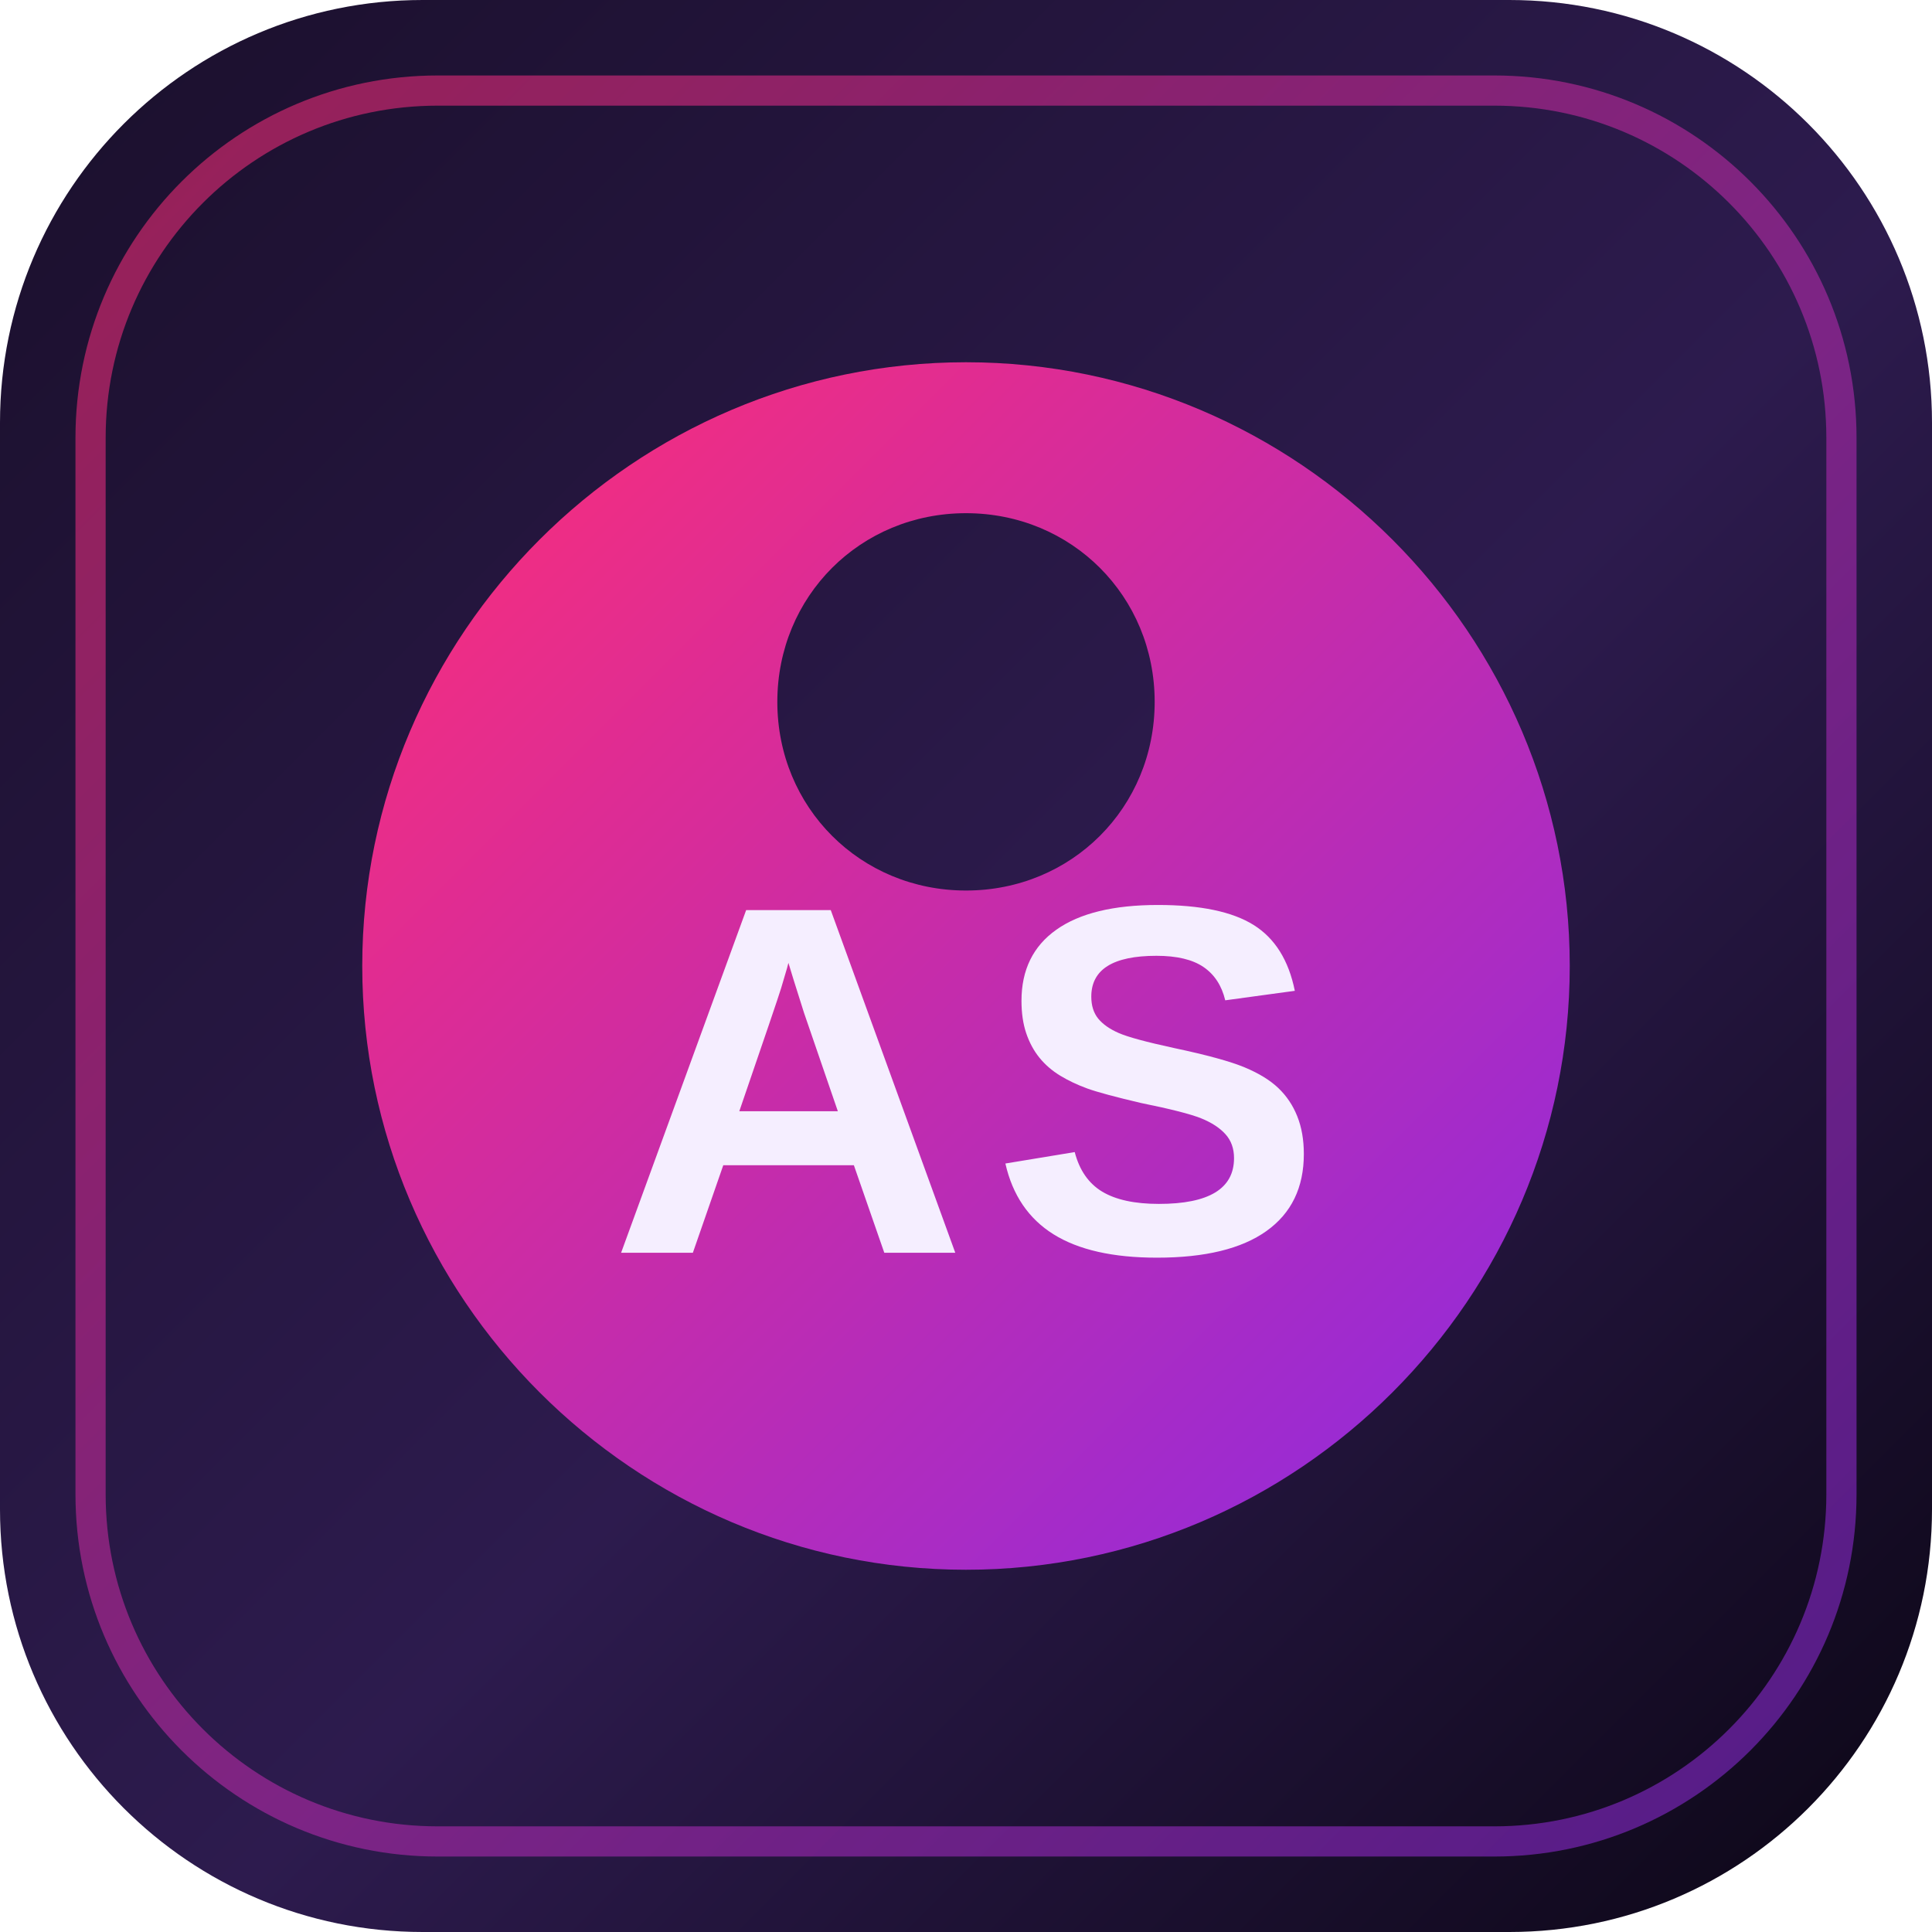
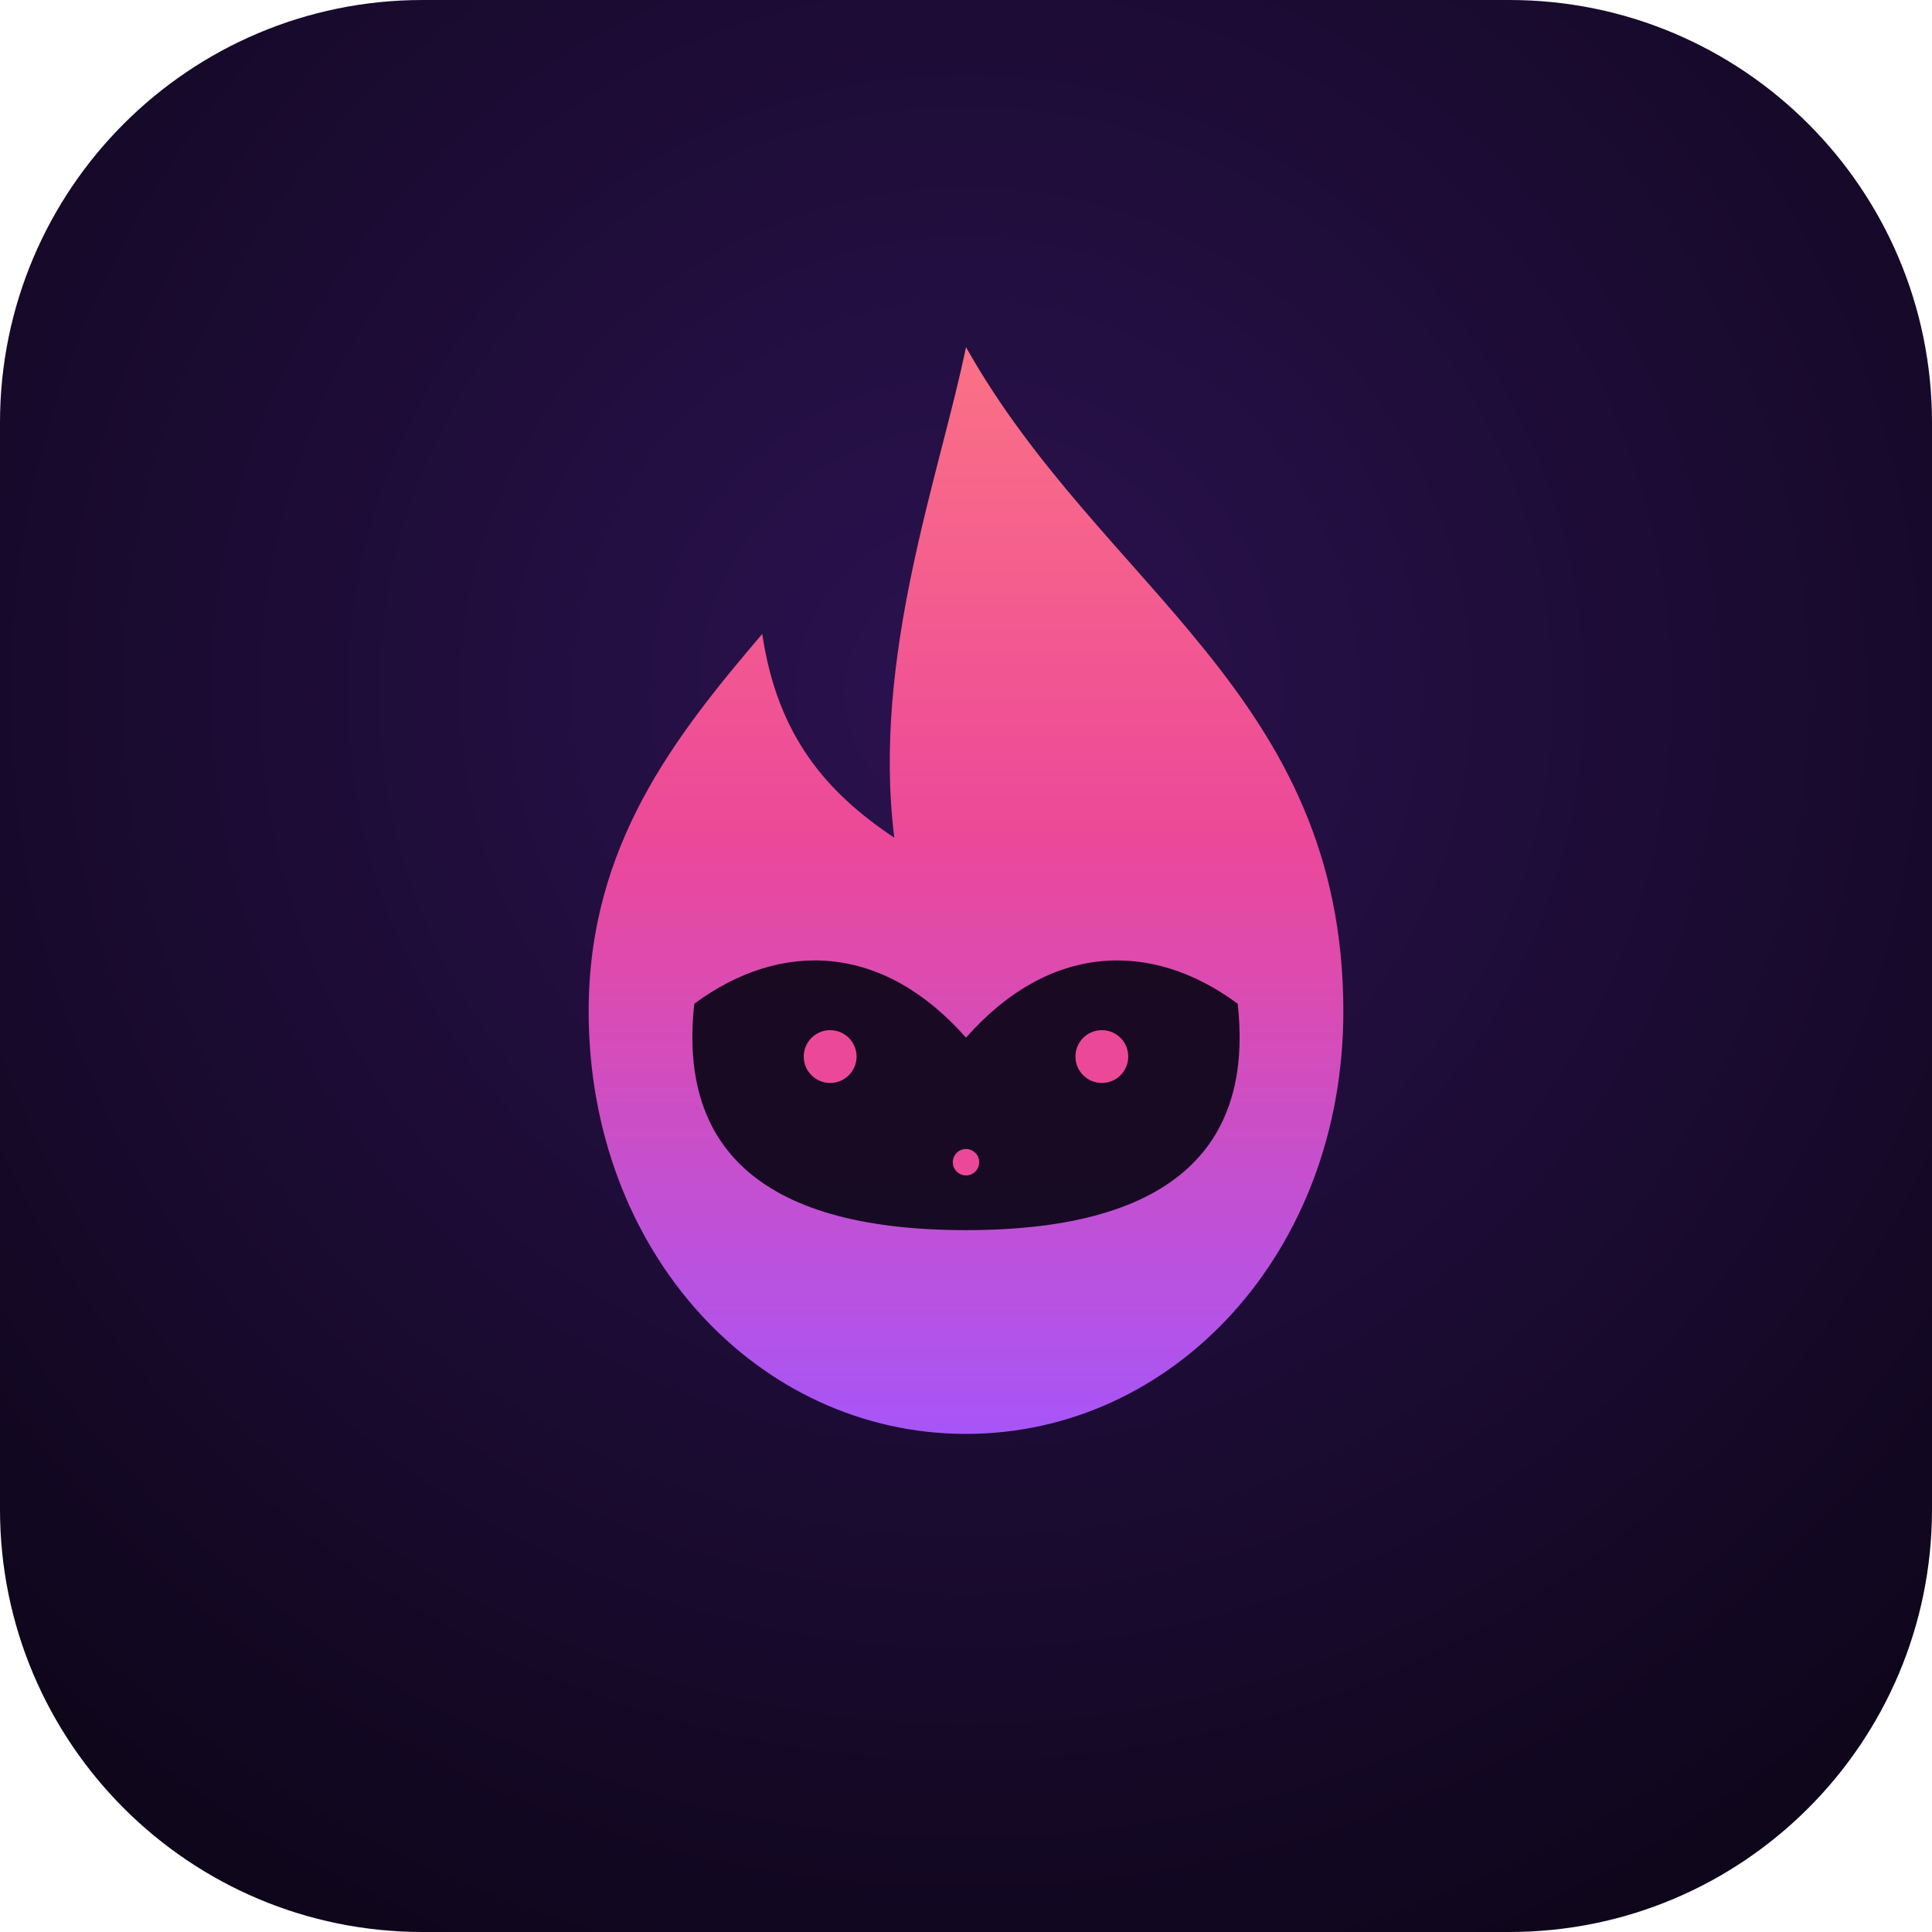
- <svg xmlns="http://www.w3.org/2000/svg" viewBox="0 0 512 512">
+ <svg xmlns="http://www.w3.org/2000/svg" viewBox="0 0 512 512" role="img" aria-label="AppSwinguer">
  <defs>
-     <linearGradient id="bg" x1="0" y1="0" x2="1" y2="1">
-       <stop offset="0" stop-color="#1A0F2B" />
-       <stop offset="0.55" stop-color="#2D1B4E" />
-       <stop offset="1" stop-color="#0B0614" />
-     </linearGradient>
-     <linearGradient id="accent" x1="0" y1="0" x2="1" y2="1">
-       <stop offset="0" stop-color="#FF2D75" />
-       <stop offset="1" stop-color="#8A2BE2" />
+     <radialGradient id="fondo" cx="50%" cy="36%" r="75%">
+       <stop offset="0%" stop-color="#2b1250" />
+       <stop offset="100%" stop-color="#0d0518" />
+     </radialGradient>
+     <linearGradient id="flama" x1="0" y1="1" x2="0" y2="0">
+       <stop offset="0%" stop-color="#a855f7" />
+       <stop offset="55%" stop-color="#ec4899" />
+       <stop offset="100%" stop-color="#fb7185" />
    </linearGradient>
  </defs>
-   <rect width="512" height="512" rx="112" fill="url(#bg)" />
-   <rect x="24" y="24" width="464" height="464" rx="92" fill="none" stroke="url(#accent)" stroke-opacity="0.55" stroke-width="8" />
-   <path d="M256 96c-88 0-160 72-160 160s72 160 160 160 160-72 160-160-72-160-160-160zm0 40c28 0 50 22 50 50s-22 50-50 50-50-22-50-50 22-50 50-50z" fill="url(#accent)" />
-   <text x="256" y="332" font-family="Arial, Helvetica, sans-serif" font-size="132" font-weight="900" fill="#F5EEFF" text-anchor="middle" letter-spacing="6">AS</text>
+   <rect width="512" height="512" rx="112" fill="url(#fondo)" />
+   <path d="M256 92c36 64 100 92 100 176 0 64-45 112-100 112s-100-48-100-112c0-44 23-73 46-100 4 27 17 42 35 54-6-48 12-96 19-130z" fill="url(#flama)" />
+   <path d="M184 266c23-17 50-16 72 9 22-25 49-26 72-9 4 36-15 60-72 60s-76-24-72-60z" fill="#0d0518" opacity="0.94" />
+   <circle cx="220" cy="280" r="7" fill="#ec4899" />
+   <circle cx="292" cy="280" r="7" fill="#ec4899" />
+   <circle cx="256" cy="308" r="3.5" fill="#ec4899" />
</svg>
